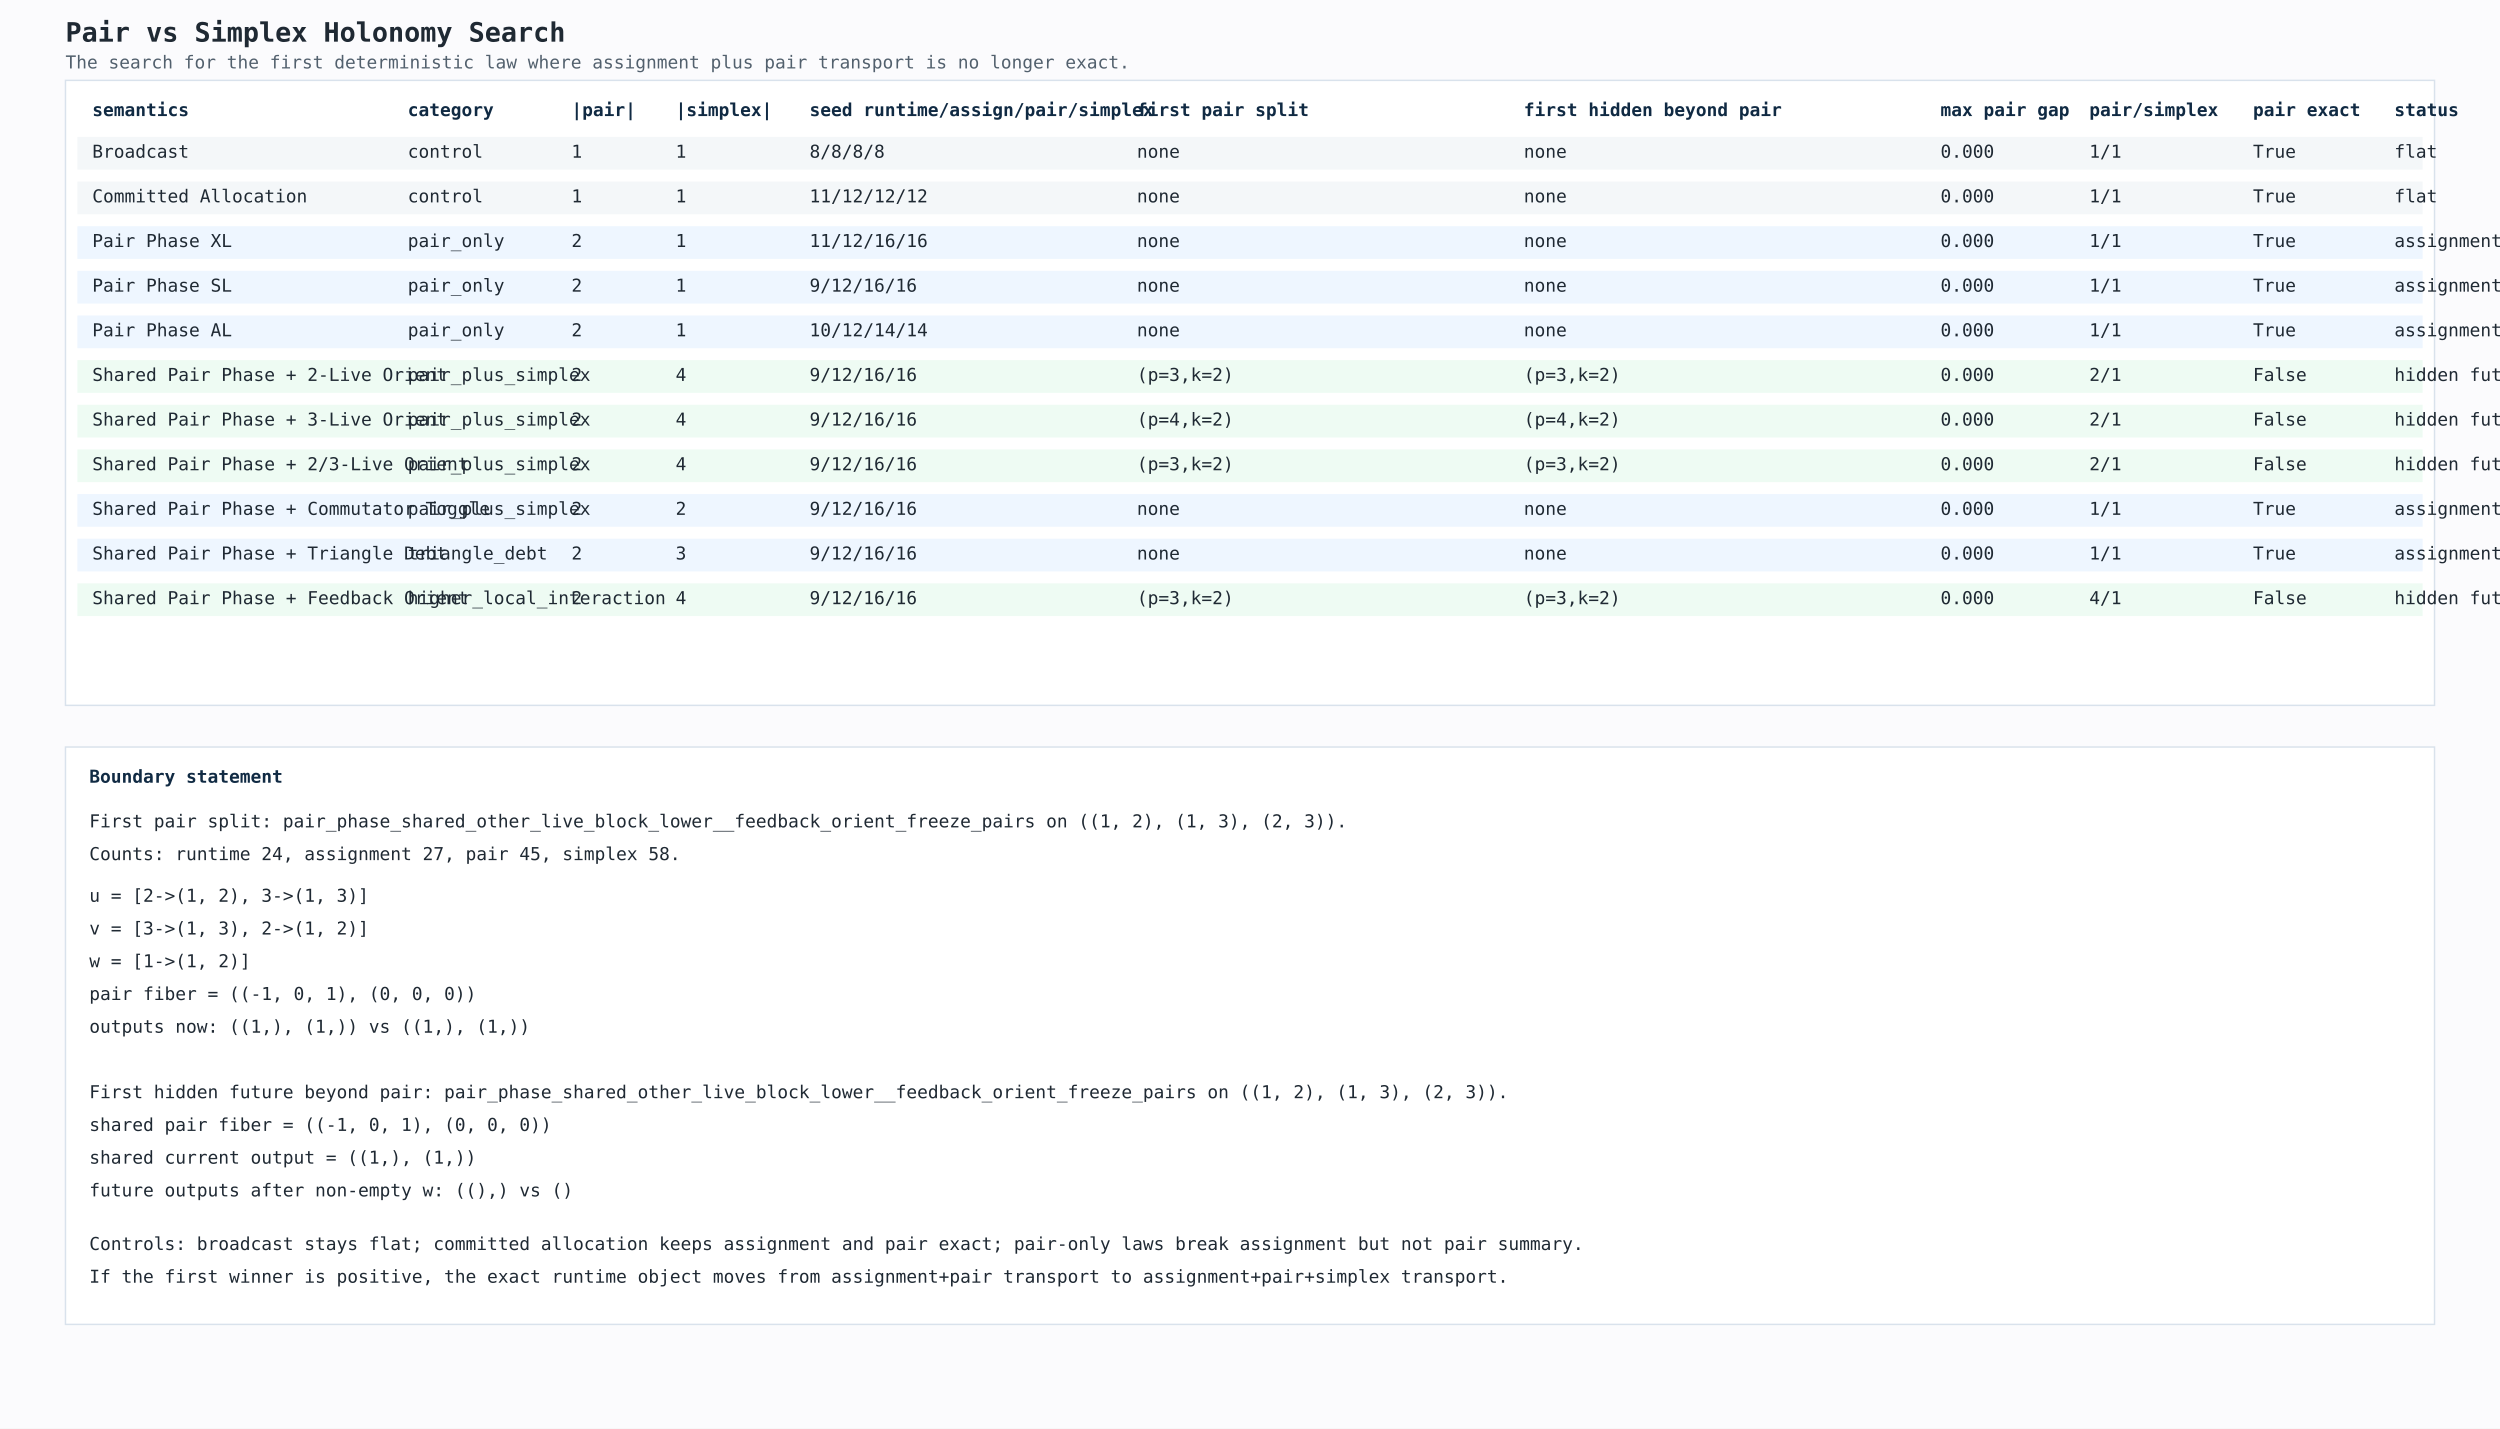
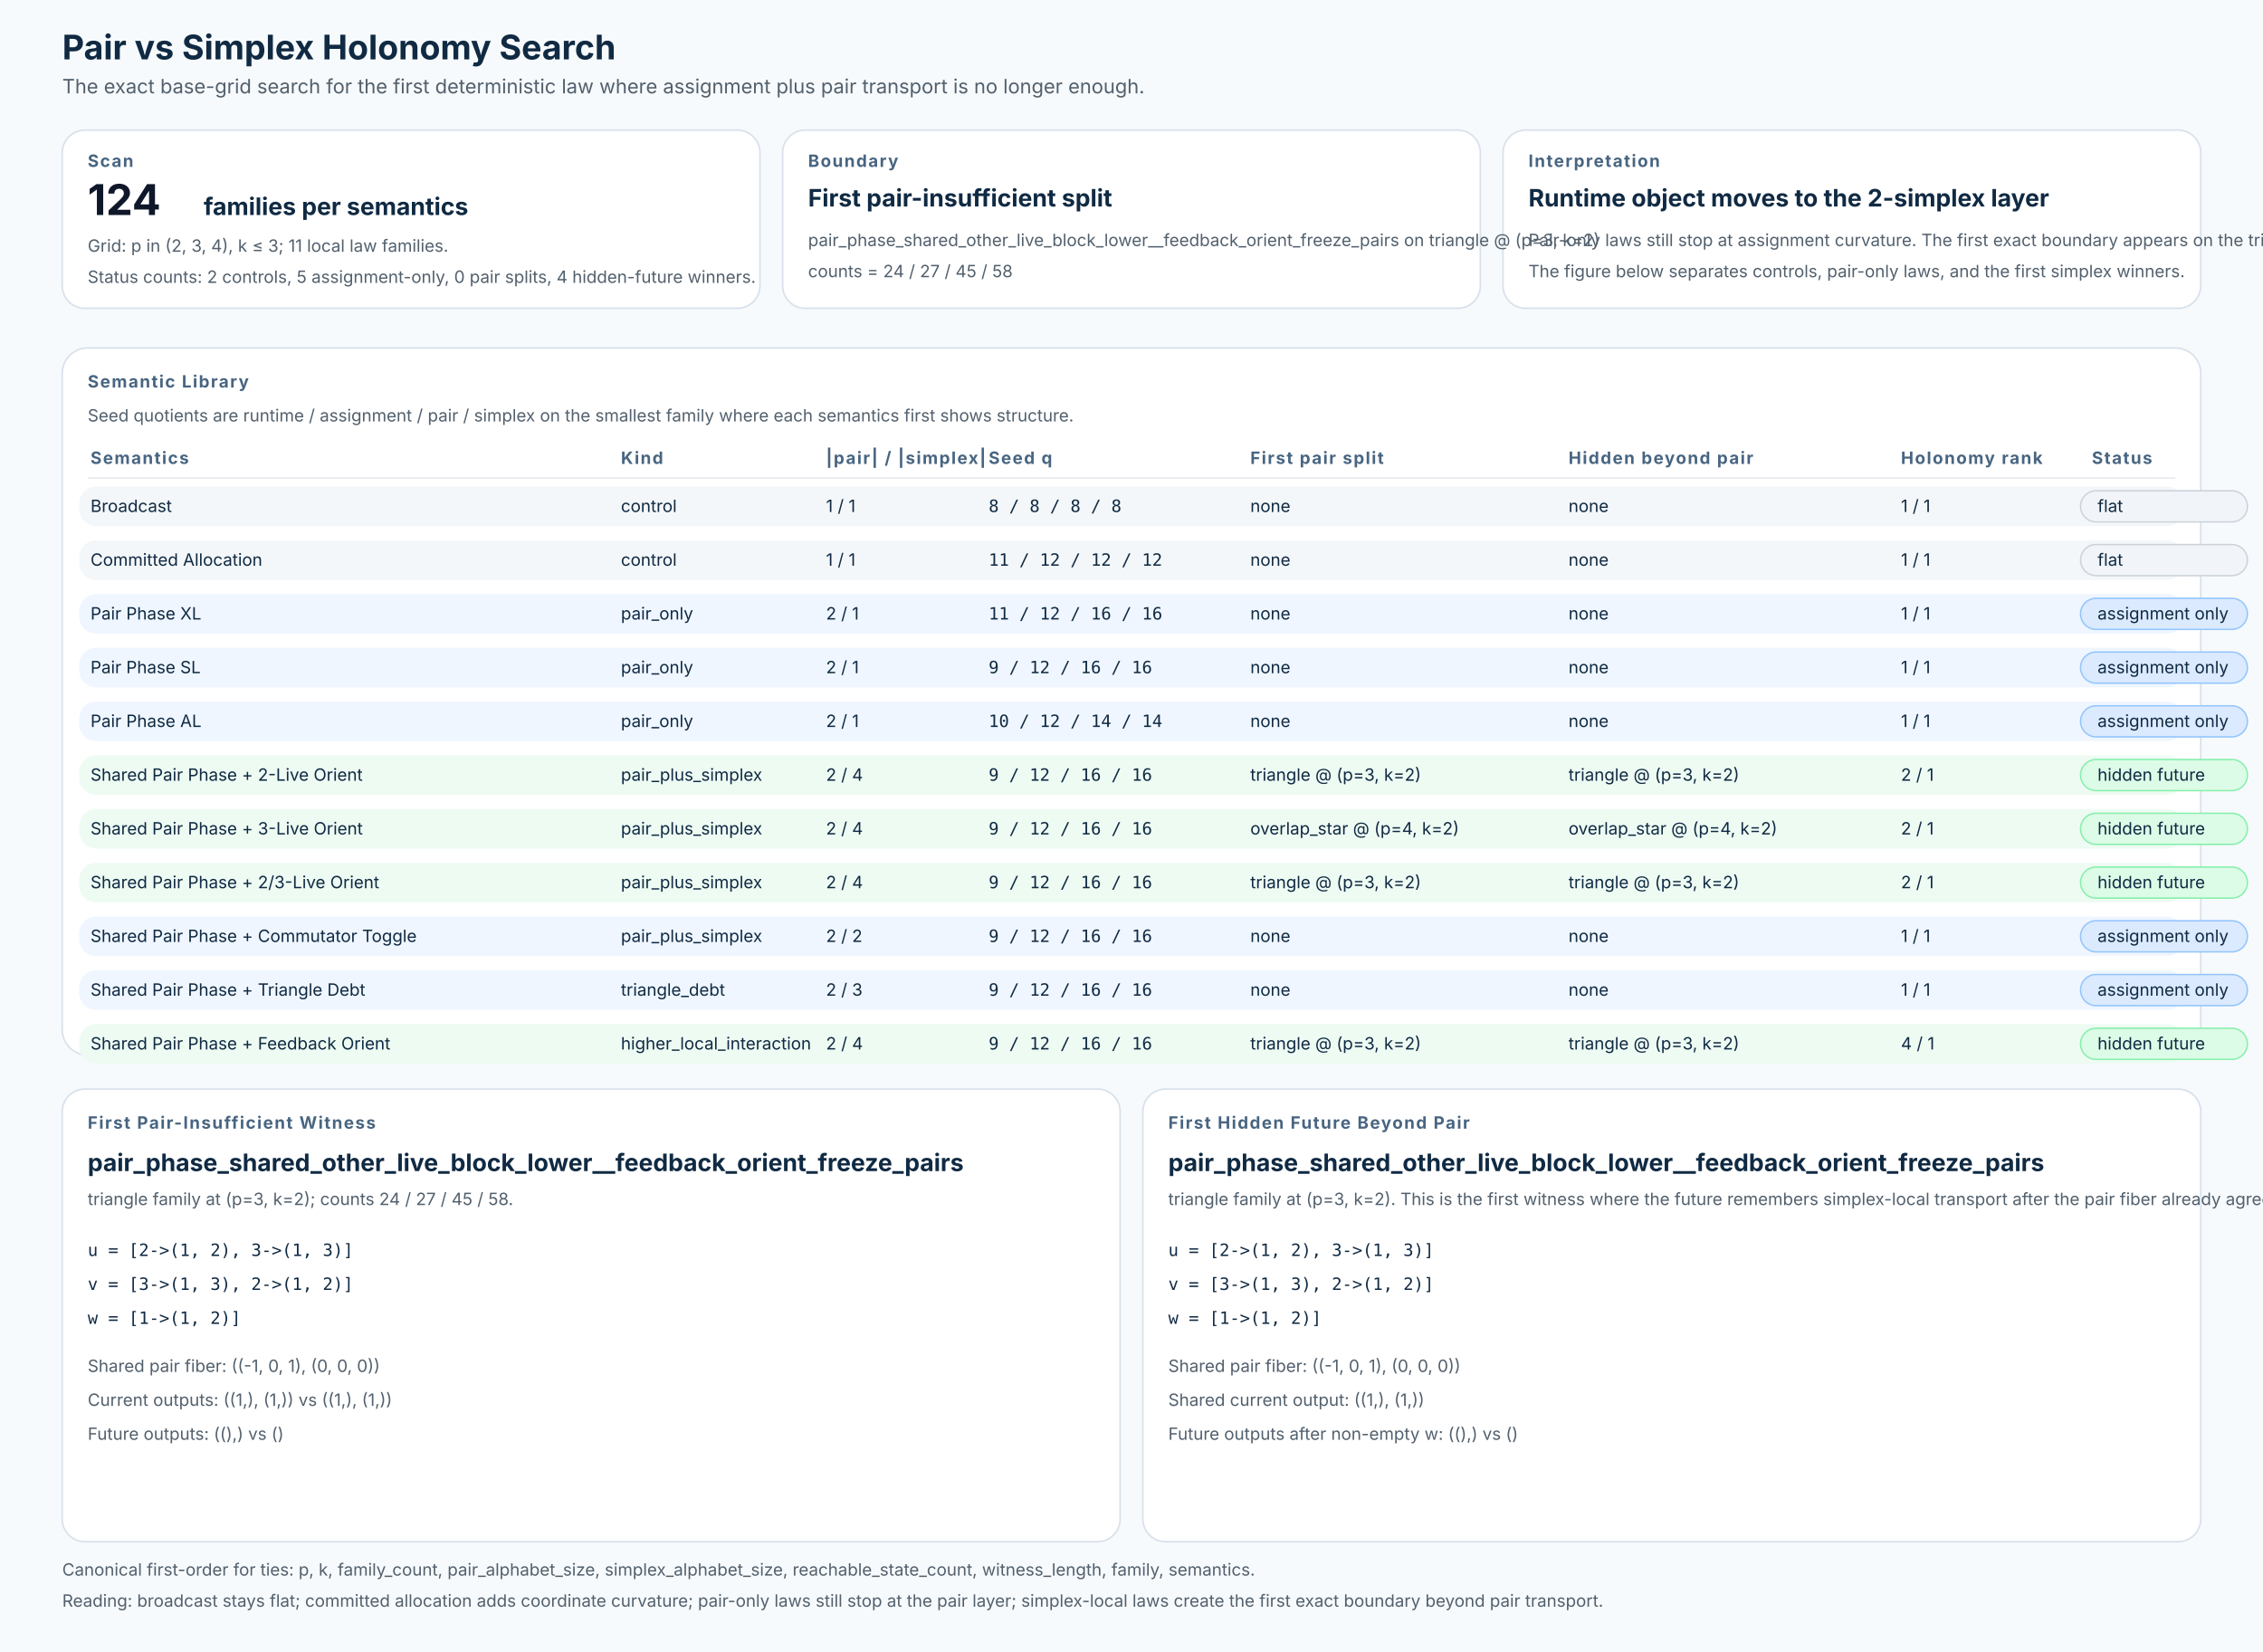
- <svg xmlns="http://www.w3.org/2000/svg" width="1680" height="960" viewBox="0 0 1680 960">
+ <svg xmlns="http://www.w3.org/2000/svg" width="1600" height="1168" viewBox="0 0 1600 1168">
  <style>
- text { font-family: Menlo, Monaco, Consolas, monospace; font-size: 12px; fill: #1f2933; }
- .title { font-size: 18px; font-weight: 700; }
- .subtitle { fill: #52606d; }
- .header { font-weight: 700; fill: #102a43; }
- .panel { fill: #ffffff; stroke: #d9e2ec; stroke-width: 1; }
- .control { fill: #f4f7f9; }
- .pair { fill: #eef6ff; }
- .simplex { fill: #f7efff; }
- .winner { fill: #eefbf3; }
+ text { font-family: 'Inter', 'Segoe UI', Arial, sans-serif; font-size: 13px; fill: #243b53; }
+ .title { font-size: 24px; font-weight: 700; fill: #102a43; }
+ .subtitle { font-size: 14px; fill: #52606d; }
+ .panel { fill: #ffffff; stroke: #d9e2ec; stroke-width: 1.2; rx: 18; ry: 18; }
+ .card { fill: #ffffff; stroke: #d9e2ec; stroke-width: 1.2; rx: 16; ry: 16; }
+ .header { font-size: 12px; font-weight: 700; letter-spacing: 0.08em; text-transform: uppercase; fill: #486581; }
+ .section { font-size: 17px; font-weight: 700; fill: #102a43; }
+ .metric { font-size: 30px; font-weight: 700; fill: #0f172a; }
+ .small { font-size: 12px; fill: #52606d; }
+ .cell { font-size: 12px; fill: #102a43; }
+ .mono { font-family: 'SFMono-Regular', Menlo, Monaco, Consolas, monospace; font-size: 12px; fill: #102a43; }
+ .control-row { fill: #f4f7f9; }
+ .pair-row { fill: #eff6ff; }
+ .simplex-row { fill: #f7efff; }
+ .winner-row { fill: #eefbf3; }
+ .divider { stroke: #e5e7eb; stroke-width: 1; }
+ .chip-flat { fill: #f1f5f9; stroke: #cbd2d9; stroke-width: 1; }
+ .chip-assign { fill: #dbeafe; stroke: #93c5fd; stroke-width: 1; }
+ .chip-pair { fill: #ede9fe; stroke: #c4b5fd; stroke-width: 1; }
+ .chip-hidden { fill: #dcfce7; stroke: #86efac; stroke-width: 1; }
</style>
-   <rect x="0" y="0" width="1680" height="960" fill="#fbfbfd" />
-   <text x="44" y="28" class="title">Pair vs Simplex Holonomy Search</text>
-   <text x="44" y="46" class="subtitle">The search for the first deterministic law where assignment plus pair transport is no longer exact.</text>
-   <rect x="44" y="54" width="1592" height="420" class="panel" />
-   <text x="62" y="78" class="header">semantics</text>
-   <text x="274" y="78" class="header">category</text>
-   <text x="384" y="78" class="header">|pair|</text>
-   <text x="454" y="78" class="header">|simplex|</text>
-   <text x="544" y="78" class="header">seed runtime/assign/pair/simplex</text>
-   <text x="764" y="78" class="header">first pair split</text>
-   <text x="1024" y="78" class="header">first hidden beyond pair</text>
-   <text x="1304" y="78" class="header">max pair gap</text>
-   <text x="1404" y="78" class="header">pair/simplex</text>
-   <text x="1514" y="78" class="header">pair exact</text>
-   <text x="1609" y="78" class="header">status</text>
-   <rect x="52" y="92" width="1576" height="22" class="control" />
-   <text x="62" y="106">Broadcast</text>
-   <text x="274" y="106">control</text>
-   <text x="384" y="106">1</text>
-   <text x="454" y="106">1</text>
-   <text x="544" y="106">8/8/8/8</text>
-   <text x="764" y="106">none</text>
-   <text x="1024" y="106">none</text>
-   <text x="1304" y="106">0.000</text>
-   <text x="1404" y="106">1/1</text>
-   <text x="1514" y="106">True</text>
-   <text x="1609" y="106">flat</text>
-   <rect x="52" y="122" width="1576" height="22" class="control" />
-   <text x="62" y="136">Committed Allocation</text>
-   <text x="274" y="136">control</text>
-   <text x="384" y="136">1</text>
-   <text x="454" y="136">1</text>
-   <text x="544" y="136">11/12/12/12</text>
-   <text x="764" y="136">none</text>
-   <text x="1024" y="136">none</text>
-   <text x="1304" y="136">0.000</text>
-   <text x="1404" y="136">1/1</text>
-   <text x="1514" y="136">True</text>
-   <text x="1609" y="136">flat</text>
-   <rect x="52" y="152" width="1576" height="22" class="pair" />
-   <text x="62" y="166">Pair Phase XL</text>
-   <text x="274" y="166">pair_only</text>
-   <text x="384" y="166">2</text>
-   <text x="454" y="166">1</text>
-   <text x="544" y="166">11/12/16/16</text>
-   <text x="764" y="166">none</text>
-   <text x="1024" y="166">none</text>
-   <text x="1304" y="166">0.000</text>
-   <text x="1404" y="166">1/1</text>
-   <text x="1514" y="166">True</text>
-   <text x="1609" y="166">assignment only</text>
-   <rect x="52" y="182" width="1576" height="22" class="pair" />
-   <text x="62" y="196">Pair Phase SL</text>
-   <text x="274" y="196">pair_only</text>
-   <text x="384" y="196">2</text>
-   <text x="454" y="196">1</text>
-   <text x="544" y="196">9/12/16/16</text>
-   <text x="764" y="196">none</text>
-   <text x="1024" y="196">none</text>
-   <text x="1304" y="196">0.000</text>
-   <text x="1404" y="196">1/1</text>
-   <text x="1514" y="196">True</text>
-   <text x="1609" y="196">assignment only</text>
-   <rect x="52" y="212" width="1576" height="22" class="pair" />
-   <text x="62" y="226">Pair Phase AL</text>
-   <text x="274" y="226">pair_only</text>
-   <text x="384" y="226">2</text>
-   <text x="454" y="226">1</text>
-   <text x="544" y="226">10/12/14/14</text>
-   <text x="764" y="226">none</text>
-   <text x="1024" y="226">none</text>
-   <text x="1304" y="226">0.000</text>
-   <text x="1404" y="226">1/1</text>
-   <text x="1514" y="226">True</text>
-   <text x="1609" y="226">assignment only</text>
-   <rect x="52" y="242" width="1576" height="22" class="winner" />
-   <text x="62" y="256">Shared Pair Phase + 2-Live Orient</text>
-   <text x="274" y="256">pair_plus_simplex</text>
-   <text x="384" y="256">2</text>
-   <text x="454" y="256">4</text>
-   <text x="544" y="256">9/12/16/16</text>
-   <text x="764" y="256">(p=3,k=2)</text>
-   <text x="1024" y="256">(p=3,k=2)</text>
-   <text x="1304" y="256">0.000</text>
-   <text x="1404" y="256">2/1</text>
-   <text x="1514" y="256">False</text>
-   <text x="1609" y="256">hidden future</text>
-   <rect x="52" y="272" width="1576" height="22" class="winner" />
-   <text x="62" y="286">Shared Pair Phase + 3-Live Orient</text>
-   <text x="274" y="286">pair_plus_simplex</text>
-   <text x="384" y="286">2</text>
-   <text x="454" y="286">4</text>
-   <text x="544" y="286">9/12/16/16</text>
-   <text x="764" y="286">(p=4,k=2)</text>
-   <text x="1024" y="286">(p=4,k=2)</text>
-   <text x="1304" y="286">0.000</text>
-   <text x="1404" y="286">2/1</text>
-   <text x="1514" y="286">False</text>
-   <text x="1609" y="286">hidden future</text>
-   <rect x="52" y="302" width="1576" height="22" class="winner" />
-   <text x="62" y="316">Shared Pair Phase + 2/3-Live Orient</text>
-   <text x="274" y="316">pair_plus_simplex</text>
-   <text x="384" y="316">2</text>
-   <text x="454" y="316">4</text>
-   <text x="544" y="316">9/12/16/16</text>
-   <text x="764" y="316">(p=3,k=2)</text>
-   <text x="1024" y="316">(p=3,k=2)</text>
-   <text x="1304" y="316">0.000</text>
-   <text x="1404" y="316">2/1</text>
-   <text x="1514" y="316">False</text>
-   <text x="1609" y="316">hidden future</text>
-   <rect x="52" y="332" width="1576" height="22" class="pair" />
-   <text x="62" y="346">Shared Pair Phase + Commutator Toggle</text>
-   <text x="274" y="346">pair_plus_simplex</text>
-   <text x="384" y="346">2</text>
-   <text x="454" y="346">2</text>
-   <text x="544" y="346">9/12/16/16</text>
-   <text x="764" y="346">none</text>
-   <text x="1024" y="346">none</text>
-   <text x="1304" y="346">0.000</text>
-   <text x="1404" y="346">1/1</text>
-   <text x="1514" y="346">True</text>
-   <text x="1609" y="346">assignment only</text>
-   <rect x="52" y="362" width="1576" height="22" class="pair" />
-   <text x="62" y="376">Shared Pair Phase + Triangle Debt</text>
-   <text x="274" y="376">triangle_debt</text>
-   <text x="384" y="376">2</text>
-   <text x="454" y="376">3</text>
-   <text x="544" y="376">9/12/16/16</text>
-   <text x="764" y="376">none</text>
-   <text x="1024" y="376">none</text>
-   <text x="1304" y="376">0.000</text>
-   <text x="1404" y="376">1/1</text>
-   <text x="1514" y="376">True</text>
-   <text x="1609" y="376">assignment only</text>
-   <rect x="52" y="392" width="1576" height="22" class="winner" />
-   <text x="62" y="406">Shared Pair Phase + Feedback Orient</text>
-   <text x="274" y="406">higher_local_interaction</text>
-   <text x="384" y="406">2</text>
-   <text x="454" y="406">4</text>
-   <text x="544" y="406">9/12/16/16</text>
-   <text x="764" y="406">(p=3,k=2)</text>
-   <text x="1024" y="406">(p=3,k=2)</text>
-   <text x="1304" y="406">0.000</text>
-   <text x="1404" y="406">4/1</text>
-   <text x="1514" y="406">False</text>
-   <text x="1609" y="406">hidden future</text>
-   <rect x="44" y="502" width="1592" height="388" class="panel" />
-   <text x="60" y="526" class="header">Boundary statement</text>
-   <text x="60" y="556">First pair split: pair_phase_shared_other_live_block_lower__feedback_orient_freeze_pairs on ((1, 2), (1, 3), (2, 3)).</text>
-   <text x="60" y="578">Counts: runtime 24, assignment 27, pair 45, simplex 58.</text>
-   <text x="60" y="606">u = [2-&gt;(1, 2), 3-&gt;(1, 3)]</text>
-   <text x="60" y="628">v = [3-&gt;(1, 3), 2-&gt;(1, 2)]</text>
-   <text x="60" y="650">w = [1-&gt;(1, 2)]</text>
-   <text x="60" y="672">pair fiber = ((-1, 0, 1), (0, 0, 0))</text>
-   <text x="60" y="694">outputs now: ((1,), (1,)) vs ((1,), (1,))</text>
-   <text x="60" y="738">First hidden future beyond pair: pair_phase_shared_other_live_block_lower__feedback_orient_freeze_pairs on ((1, 2), (1, 3), (2, 3)).</text>
-   <text x="60" y="760">shared pair fiber = ((-1, 0, 1), (0, 0, 0))</text>
-   <text x="60" y="782">shared current output = ((1,), (1,))</text>
-   <text x="60" y="804">future outputs after non-empty w: ((),) vs ()</text>
-   <text x="60" y="840">Controls: broadcast stays flat; committed allocation keeps assignment and pair exact; pair-only laws break assignment but not pair summary.</text>
-   <text x="60" y="862">If the first winner is positive, the exact runtime object moves from assignment+pair transport to assignment+pair+simplex transport.</text>
+   <rect x="0" y="0" width="1600" height="1168" fill="#f7fafc" />
+   <text x="44" y="42" class="title">Pair vs Simplex Holonomy Search</text>
+   <text x="44" y="66" class="subtitle">The exact base-grid search for the first deterministic law where assignment plus pair transport is no longer enough.</text>
+   <rect x="44.0" y="92" width="493.333" height="126" class="card" />
+   <rect x="553.333" y="92" width="493.333" height="126" class="card" />
+   <rect x="1062.667" y="92" width="493.333" height="126" class="card" />
+   <text x="62" y="118" class="header">Scan</text>
+   <text x="62" y="152" class="metric">124</text>
+   <text x="144" y="152" class="section">families per semantics</text>
+   <text x="62" y="178" class="small">Grid: p in (2, 3, 4), k ≤ 3; 11 local law families.</text>
+   <text x="62" y="200" class="small">Status counts: 2 controls, 5 assignment-only, 0 pair splits, 4 hidden-future winners.</text>
+   <text x="571.333" y="118" class="header">Boundary</text>
+   <text x="571.333" y="146" class="section">First pair-insufficient split</text>
+   <text x="571.333" y="174" class="small">pair_phase_shared_other_live_block_lower__feedback_orient_freeze_pairs on triangle @ (p=3, k=2)</text>
+   <text x="571.333" y="196" class="small">counts = 24 / 27 / 45 / 58</text>
+   <text x="1080.667" y="118" class="header">Interpretation</text>
+   <text x="1080.667" y="146" class="section">Runtime object moves to the 2-simplex layer</text>
+   <text x="1080.667" y="174" class="small">Pair-only laws still stop at assignment curvature. The first exact boundary appears on the triangle family, where simplex-local transport survives after assignment and pair summaries already agree.</text>
+   <text x="1080.667" y="196" class="small">The figure below separates controls, pair-only laws, and the first simplex winners.</text>
+   <rect x="44" y="246" width="1512" height="500" class="panel" />
+   <text x="62" y="274" class="header">Semantic Library</text>
+   <text x="62" y="298" class="small">Seed quotients are runtime / assignment / pair / simplex on the smallest family where each semantics first shows structure.</text>
+   <text x="64" y="328" class="header">Semantics</text>
+   <text x="439" y="328" class="header">Kind</text>
+   <text x="584" y="328" class="header">|pair| / |simplex|</text>
+   <text x="699" y="328" class="header">Seed q</text>
+   <text x="884" y="328" class="header">First pair split</text>
+   <text x="1109" y="328" class="header">Hidden beyond pair</text>
+   <text x="1344" y="328" class="header">Holonomy rank</text>
+   <text x="1479" y="328" class="header">Status</text>
+   <line x1="62" y1="338" x2="1538" y2="338" class="divider" />
+   <rect x="56" y="344" width="1488" height="28" rx="12" ry="12" class="control-row" />
+   <text x="64" y="362" class="cell">Broadcast</text>
+   <text x="439" y="362" class="cell">control</text>
+   <text x="584" y="362" class="cell">1 / 1</text>
+   <text x="699" y="362" class="mono">8 / 8 / 8 / 8</text>
+   <text x="884" y="362" class="cell">none</text>
+   <text x="1109" y="362" class="cell">none</text>
+   <text x="1344" y="362" class="cell">1 / 1</text>
+   <rect x="1471" y="347" width="118" height="22" rx="11" ry="11" class="chip-flat" />
+   <text x="1483" y="362" class="cell">flat</text>
+   <rect x="56" y="382" width="1488" height="28" rx="12" ry="12" class="control-row" />
+   <text x="64" y="400" class="cell">Committed Allocation</text>
+   <text x="439" y="400" class="cell">control</text>
+   <text x="584" y="400" class="cell">1 / 1</text>
+   <text x="699" y="400" class="mono">11 / 12 / 12 / 12</text>
+   <text x="884" y="400" class="cell">none</text>
+   <text x="1109" y="400" class="cell">none</text>
+   <text x="1344" y="400" class="cell">1 / 1</text>
+   <rect x="1471" y="385" width="118" height="22" rx="11" ry="11" class="chip-flat" />
+   <text x="1483" y="400" class="cell">flat</text>
+   <rect x="56" y="420" width="1488" height="28" rx="12" ry="12" class="pair-row" />
+   <text x="64" y="438" class="cell">Pair Phase XL</text>
+   <text x="439" y="438" class="cell">pair_only</text>
+   <text x="584" y="438" class="cell">2 / 1</text>
+   <text x="699" y="438" class="mono">11 / 12 / 16 / 16</text>
+   <text x="884" y="438" class="cell">none</text>
+   <text x="1109" y="438" class="cell">none</text>
+   <text x="1344" y="438" class="cell">1 / 1</text>
+   <rect x="1471" y="423" width="118" height="22" rx="11" ry="11" class="chip-assign" />
+   <text x="1483" y="438" class="cell">assignment only</text>
+   <rect x="56" y="458" width="1488" height="28" rx="12" ry="12" class="pair-row" />
+   <text x="64" y="476" class="cell">Pair Phase SL</text>
+   <text x="439" y="476" class="cell">pair_only</text>
+   <text x="584" y="476" class="cell">2 / 1</text>
+   <text x="699" y="476" class="mono">9 / 12 / 16 / 16</text>
+   <text x="884" y="476" class="cell">none</text>
+   <text x="1109" y="476" class="cell">none</text>
+   <text x="1344" y="476" class="cell">1 / 1</text>
+   <rect x="1471" y="461" width="118" height="22" rx="11" ry="11" class="chip-assign" />
+   <text x="1483" y="476" class="cell">assignment only</text>
+   <rect x="56" y="496" width="1488" height="28" rx="12" ry="12" class="pair-row" />
+   <text x="64" y="514" class="cell">Pair Phase AL</text>
+   <text x="439" y="514" class="cell">pair_only</text>
+   <text x="584" y="514" class="cell">2 / 1</text>
+   <text x="699" y="514" class="mono">10 / 12 / 14 / 14</text>
+   <text x="884" y="514" class="cell">none</text>
+   <text x="1109" y="514" class="cell">none</text>
+   <text x="1344" y="514" class="cell">1 / 1</text>
+   <rect x="1471" y="499" width="118" height="22" rx="11" ry="11" class="chip-assign" />
+   <text x="1483" y="514" class="cell">assignment only</text>
+   <rect x="56" y="534" width="1488" height="28" rx="12" ry="12" class="winner-row" />
+   <text x="64" y="552" class="cell">Shared Pair Phase + 2-Live Orient</text>
+   <text x="439" y="552" class="cell">pair_plus_simplex</text>
+   <text x="584" y="552" class="cell">2 / 4</text>
+   <text x="699" y="552" class="mono">9 / 12 / 16 / 16</text>
+   <text x="884" y="552" class="cell">triangle @ (p=3, k=2)</text>
+   <text x="1109" y="552" class="cell">triangle @ (p=3, k=2)</text>
+   <text x="1344" y="552" class="cell">2 / 1</text>
+   <rect x="1471" y="537" width="118" height="22" rx="11" ry="11" class="chip-hidden" />
+   <text x="1483" y="552" class="cell">hidden future</text>
+   <rect x="56" y="572" width="1488" height="28" rx="12" ry="12" class="winner-row" />
+   <text x="64" y="590" class="cell">Shared Pair Phase + 3-Live Orient</text>
+   <text x="439" y="590" class="cell">pair_plus_simplex</text>
+   <text x="584" y="590" class="cell">2 / 4</text>
+   <text x="699" y="590" class="mono">9 / 12 / 16 / 16</text>
+   <text x="884" y="590" class="cell">overlap_star @ (p=4, k=2)</text>
+   <text x="1109" y="590" class="cell">overlap_star @ (p=4, k=2)</text>
+   <text x="1344" y="590" class="cell">2 / 1</text>
+   <rect x="1471" y="575" width="118" height="22" rx="11" ry="11" class="chip-hidden" />
+   <text x="1483" y="590" class="cell">hidden future</text>
+   <rect x="56" y="610" width="1488" height="28" rx="12" ry="12" class="winner-row" />
+   <text x="64" y="628" class="cell">Shared Pair Phase + 2/3-Live Orient</text>
+   <text x="439" y="628" class="cell">pair_plus_simplex</text>
+   <text x="584" y="628" class="cell">2 / 4</text>
+   <text x="699" y="628" class="mono">9 / 12 / 16 / 16</text>
+   <text x="884" y="628" class="cell">triangle @ (p=3, k=2)</text>
+   <text x="1109" y="628" class="cell">triangle @ (p=3, k=2)</text>
+   <text x="1344" y="628" class="cell">2 / 1</text>
+   <rect x="1471" y="613" width="118" height="22" rx="11" ry="11" class="chip-hidden" />
+   <text x="1483" y="628" class="cell">hidden future</text>
+   <rect x="56" y="648" width="1488" height="28" rx="12" ry="12" class="pair-row" />
+   <text x="64" y="666" class="cell">Shared Pair Phase + Commutator Toggle</text>
+   <text x="439" y="666" class="cell">pair_plus_simplex</text>
+   <text x="584" y="666" class="cell">2 / 2</text>
+   <text x="699" y="666" class="mono">9 / 12 / 16 / 16</text>
+   <text x="884" y="666" class="cell">none</text>
+   <text x="1109" y="666" class="cell">none</text>
+   <text x="1344" y="666" class="cell">1 / 1</text>
+   <rect x="1471" y="651" width="118" height="22" rx="11" ry="11" class="chip-assign" />
+   <text x="1483" y="666" class="cell">assignment only</text>
+   <rect x="56" y="686" width="1488" height="28" rx="12" ry="12" class="pair-row" />
+   <text x="64" y="704" class="cell">Shared Pair Phase + Triangle Debt</text>
+   <text x="439" y="704" class="cell">triangle_debt</text>
+   <text x="584" y="704" class="cell">2 / 3</text>
+   <text x="699" y="704" class="mono">9 / 12 / 16 / 16</text>
+   <text x="884" y="704" class="cell">none</text>
+   <text x="1109" y="704" class="cell">none</text>
+   <text x="1344" y="704" class="cell">1 / 1</text>
+   <rect x="1471" y="689" width="118" height="22" rx="11" ry="11" class="chip-assign" />
+   <text x="1483" y="704" class="cell">assignment only</text>
+   <rect x="56" y="724" width="1488" height="28" rx="12" ry="12" class="winner-row" />
+   <text x="64" y="742" class="cell">Shared Pair Phase + Feedback Orient</text>
+   <text x="439" y="742" class="cell">higher_local_interaction</text>
+   <text x="584" y="742" class="cell">2 / 4</text>
+   <text x="699" y="742" class="mono">9 / 12 / 16 / 16</text>
+   <text x="884" y="742" class="cell">triangle @ (p=3, k=2)</text>
+   <text x="1109" y="742" class="cell">triangle @ (p=3, k=2)</text>
+   <text x="1344" y="742" class="cell">4 / 1</text>
+   <rect x="1471" y="727" width="118" height="22" rx="11" ry="11" class="chip-hidden" />
+   <text x="1483" y="742" class="cell">hidden future</text>
+   <rect x="44.0" y="770" width="748.0" height="320" class="card" />
+   <rect x="808.0" y="770" width="748.0" height="320" class="card" />
+   <text x="62" y="798" class="header">First Pair-Insufficient Witness</text>
+   <text x="62" y="828" class="section">pair_phase_shared_other_live_block_lower__feedback_orient_freeze_pairs</text>
+   <text x="62" y="852" class="small">triangle family at (p=3, k=2); counts 24 / 27 / 45 / 58.</text>
+   <text x="62" y="888" class="mono">u = [2-&gt;(1, 2), 3-&gt;(1, 3)]</text>
+   <text x="62" y="912" class="mono">v = [3-&gt;(1, 3), 2-&gt;(1, 2)]</text>
+   <text x="62" y="936" class="mono">w = [1-&gt;(1, 2)]</text>
+   <text x="62" y="970" class="small">Shared pair fiber: ((-1, 0, 1), (0, 0, 0))</text>
+   <text x="62" y="994" class="small">Current outputs: ((1,), (1,)) vs ((1,), (1,))</text>
+   <text x="62" y="1018" class="small">Future outputs: ((),) vs ()</text>
+   <text x="826.0" y="798" class="header">First Hidden Future Beyond Pair</text>
+   <text x="826.0" y="828" class="section">pair_phase_shared_other_live_block_lower__feedback_orient_freeze_pairs</text>
+   <text x="826.0" y="852" class="small">triangle family at (p=3, k=2). This is the first witness where the future remembers simplex-local transport after the pair fiber already agrees.</text>
+   <text x="826.0" y="888" class="mono">u = [2-&gt;(1, 2), 3-&gt;(1, 3)]</text>
+   <text x="826.0" y="912" class="mono">v = [3-&gt;(1, 3), 2-&gt;(1, 2)]</text>
+   <text x="826.0" y="936" class="mono">w = [1-&gt;(1, 2)]</text>
+   <text x="826.0" y="970" class="small">Shared pair fiber: ((-1, 0, 1), (0, 0, 0))</text>
+   <text x="826.0" y="994" class="small">Shared current output: ((1,), (1,))</text>
+   <text x="826.0" y="1018" class="small">Future outputs after non-empty w: ((),) vs ()</text>
+   <text x="44" y="1114" class="small">Canonical first-order for ties: p, k, family_count, pair_alphabet_size, simplex_alphabet_size, reachable_state_count, witness_length, family, semantics.</text>
+   <text x="44" y="1136" class="small">Reading: broadcast stays flat; committed allocation adds coordinate curvature; pair-only laws still stop at the pair layer; simplex-local laws create the first exact boundary beyond pair transport.</text>
</svg>
